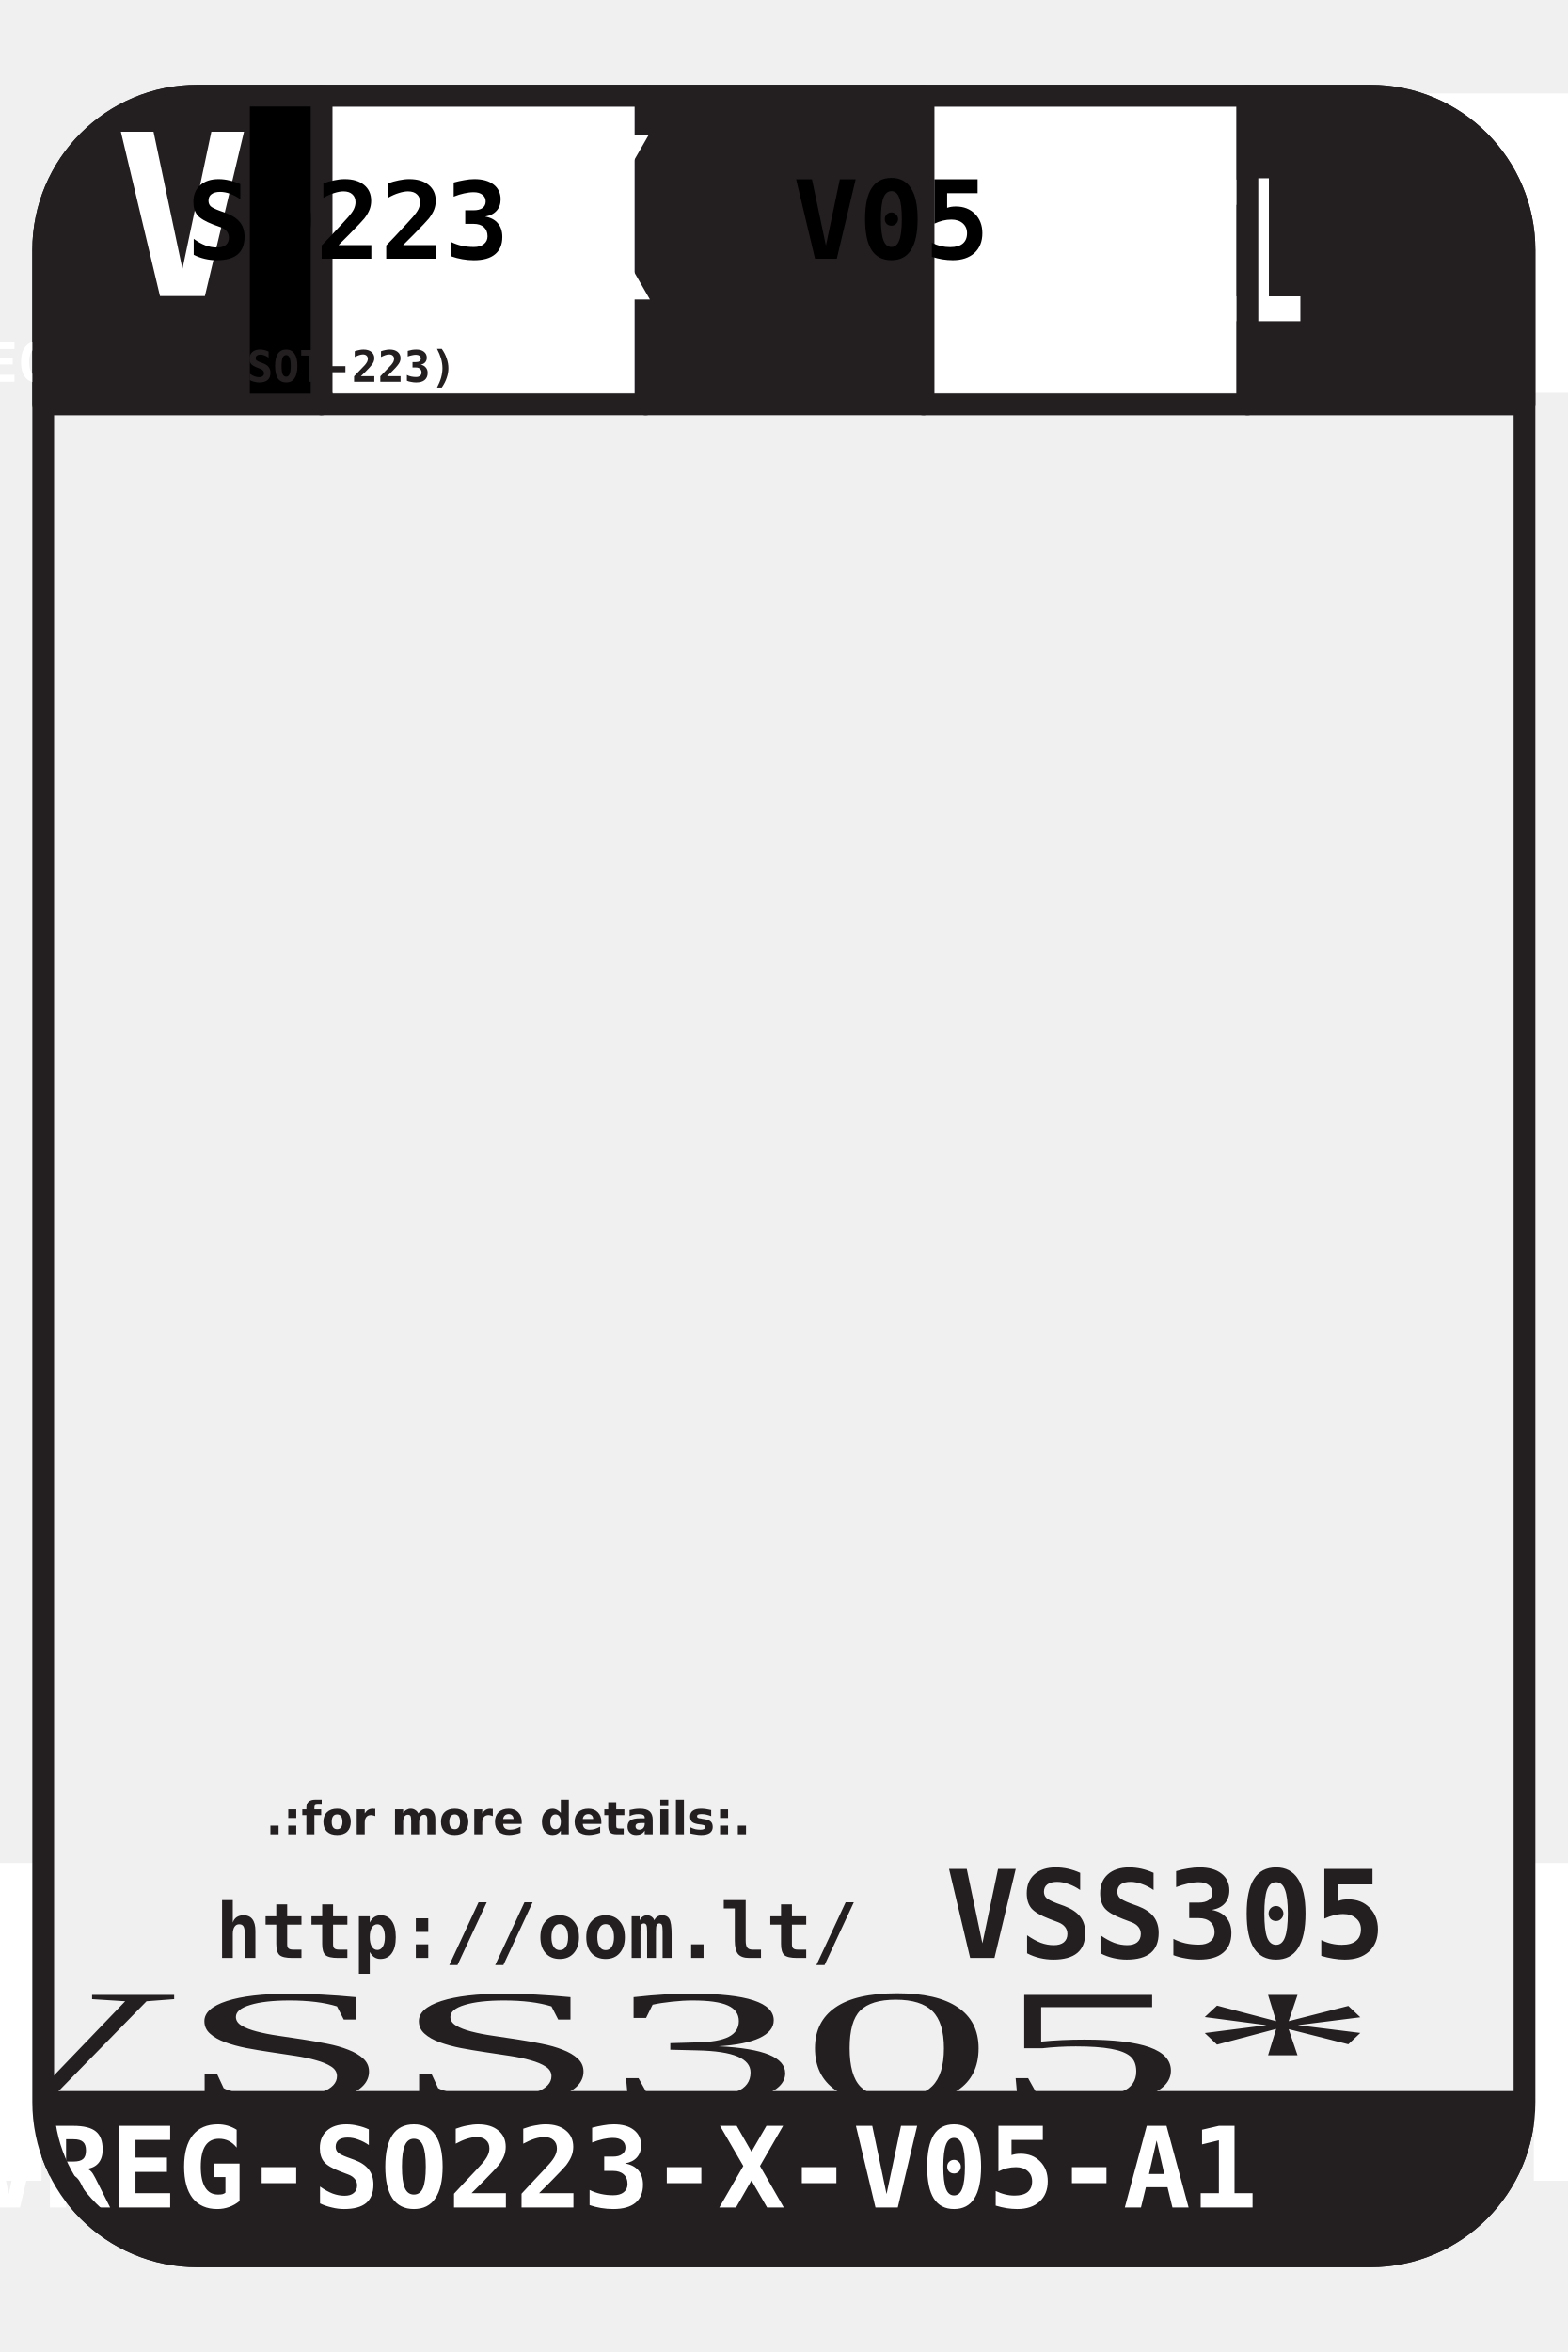
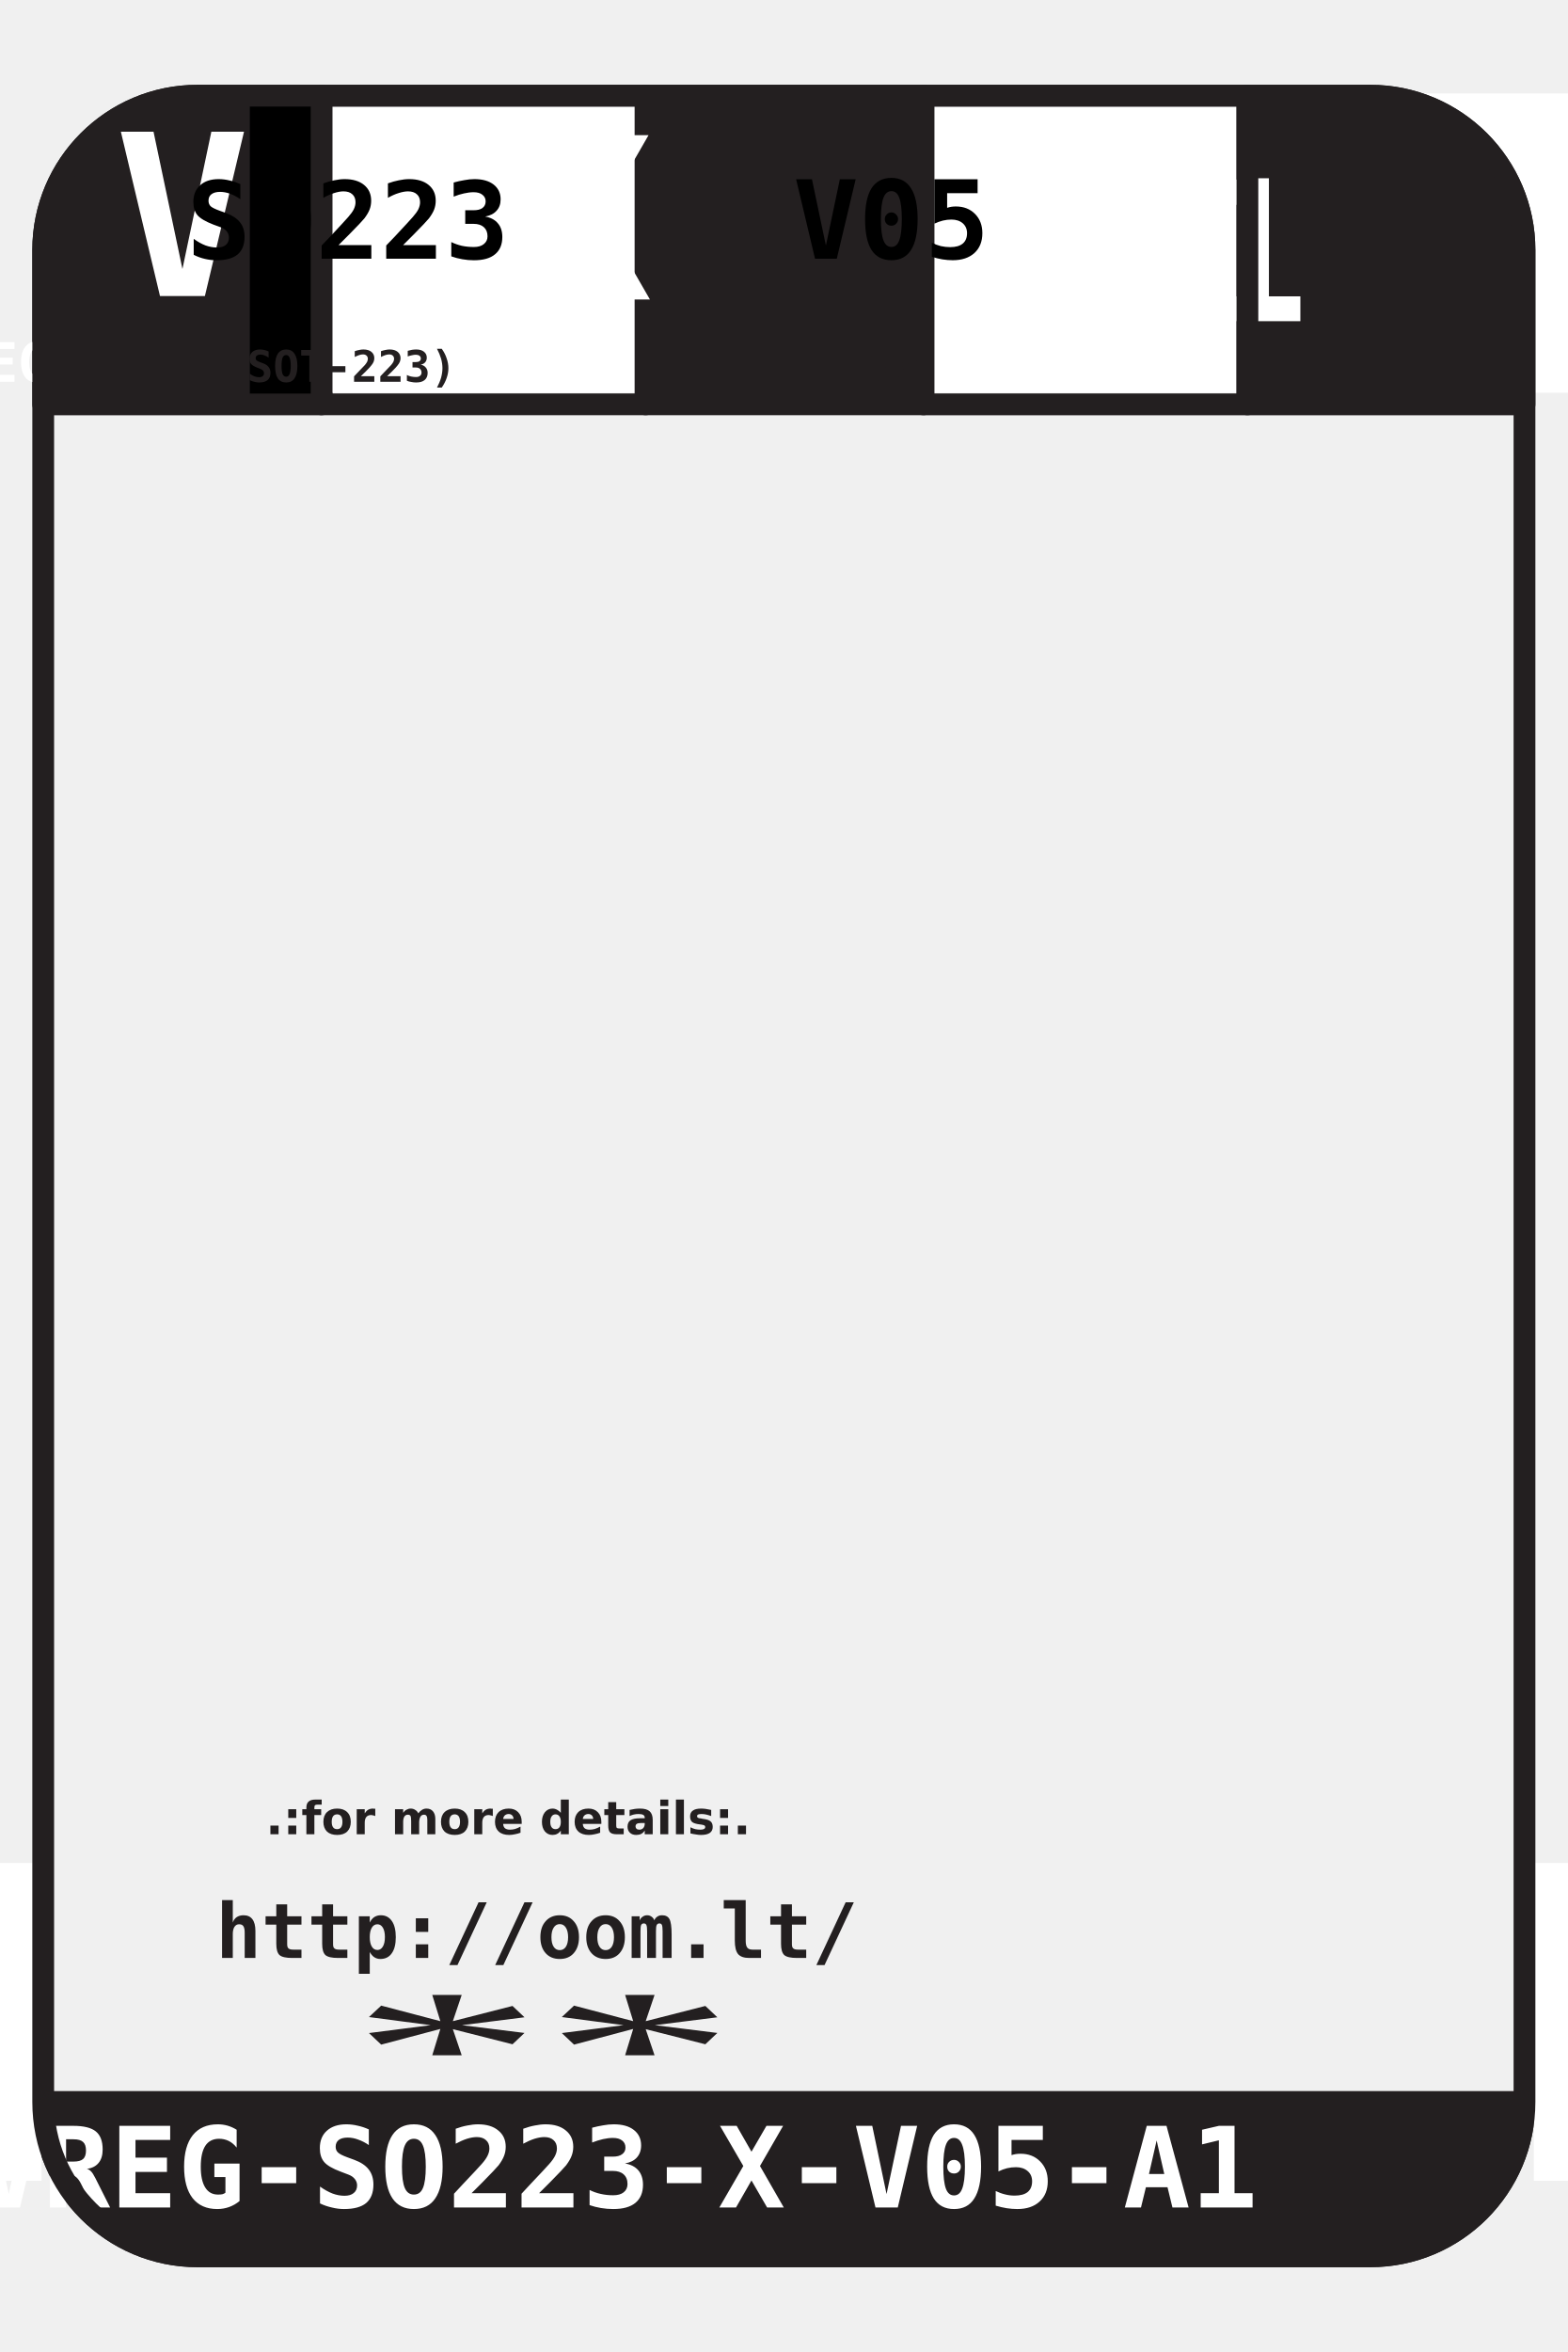
<svg xmlns="http://www.w3.org/2000/svg" xmlns:xlink="http://www.w3.org/1999/xlink" id="svg3419" version="1.1" width="180" height="270" xml:space="preserve">
  <defs id="defs3423" />
  <g id="g3427" transform="matrix(1.25,0,0,-1.25,0,270)">
    <path d="m 29.541,178.866 0,28.346 -11.4,0 c -7.826,0 -14.173,-6.347 -14.173,-14.173 l 0,-14.173 25.573,0 z" style="fill:#231f20;fill-opacity:1;fill-rule:evenodd;stroke:#231f20;stroke-width:2;stroke-linecap:round;stroke-linejoin:round;stroke-miterlimit:22.926;stroke-opacity:1;stroke-dasharray:none" id="path3593" />
    <text transform="scale(1,-1)" id="text3619" x="-214.58" y="-188.813" style="font-style:normal;font-variant:normal;font-weight:bold;font-stretch:normal;text-align:start;text-anchor:start;fill:#ffffff;font-family:DejaVu Sans Mono;-inkscape-font-specification:DejaVu Sans Mono Bold">
      <tspan style="font-size:20.706px;font-style:normal;font-variant:normal;font-weight:bold;font-stretch:normal;text-align:start;writing-mode:lr-tb;text-anchor:start;fill:#ffffff;fill-opacity:1;fill-rule:nonzero;stroke:none;font-family:DejaVu Sans Mono;-inkscape-font-specification:DejaVu Sans Mono Bold" x="10.522" y="-188.813" id="tspan3621">VREG</tspan>
    </text>
    <rect style="fill:#000000;stroke:none" id="rect3047" width="7.294" height="27.486" x="22.949" y="-207.342" transform="scale(1,-1)" />
    <rect style="fill:#ffffff;stroke:none" id="rect3047-7" width="121.861" height="27.486" x="30.154" y="-207.415" transform="scale(1,-1)" />
    <text transform="scale(1,-1)" id="text3439" x="71.998" y="-326.037" style="text-align:center;text-anchor:middle">
      <tspan style="font-size:6px;font-variant:normal;font-weight:bold;text-align:center;writing-mode:lr-tb;text-anchor:middle;fill:#231f20;fill-opacity:1;fill-rule:nonzero;stroke:none;font-family:Helvetica LT;-inkscape-font-specification:Helvetica LT Bold" id="tspan3441" y="-326.037" x="71.998" />
    </text>
    <text transform="matrix(1,0,0,-1,54.1817,47.5475)" id="text3443" x="17.943" y="0" style="text-anchor:middle;text-align:center">
      <tspan style="font-size:4.201px;font-variant:normal;font-weight:bold;writing-mode:lr-tb;fill:#231f20;fill-opacity:1;fill-rule:nonzero;stroke:none;font-family:DejaVu Sans;-inkscape-font-specification:DejaVu Sans Bold;text-anchor:middle;text-align:center;font-style:normal;font-stretch:normal" x="0" y="0" id="tspan3445">.:for more details:.</tspan>
    </text>
    <text transform="scale(1,-1)" id="text3447" x="56.807" y="-36.191" style="text-align:center;text-anchor:middle">
      <tspan style="font-size:7.001px;font-style:normal;font-variant:normal;font-weight:bold;font-stretch:normal;text-align:center;writing-mode:lr-tb;text-anchor:middle;fill:#231f20;fill-opacity:1;fill-rule:nonzero;stroke:none;font-family:DejaVu Sans Mono;-inkscape-font-specification:DejaVu Sans Mono Bold" x="56.807" y="-36.191" id="tspan3449">http://oom.lt/</tspan>
    </text>
    <text transform="scale(1,-1)" id="text3451" x="86.863" y="-36.191" style="text-align:start;text-anchor:start">
-       <tspan style="font-size:11.202px;font-variant:normal;font-weight:bold;text-align:start;writing-mode:lr-tb;text-anchor:start;fill:#231f20;fill-opacity:1;fill-rule:nonzero;stroke:none;font-family:DejaVu Sans Mono;-inkscape-font-specification:DejaVu Sans Mono Bold;font-style:normal;font-stretch:normal" x="86.863" y="-36.191" id="tspan3453">VSS305</tspan>
+       <tspan style="font-size:11.202px;font-variant:normal;font-weight:bold;text-align:start;writing-mode:lr-tb;text-anchor:start;fill:#231f20;fill-opacity:1;fill-rule:nonzero;stroke:none;font-family:DejaVu Sans Mono;-inkscape-font-specification:DejaVu Sans Mono Bold;font-style:normal;font-stretch:normal" x="86.863" y="-36.191" id="tspan3453" />
    </text>
    <text transform="scale(1.531524,-0.6529443)" id="text3455" x="47.025" y="-35.078" style="font-size:23.13px;text-align:center;text-anchor:middle">
-       <tspan style="font-size:23.13px;font-variant:normal;font-weight:normal;text-align:center;writing-mode:lr-tb;text-anchor:middle;fill:#231f20;fill-opacity:1;fill-rule:nonzero;stroke:none;font-family:Free 3 of 9 Extended;-inkscape-font-specification:Free3of9Extended" x="47.025" y="-35.078" id="tspan3457">*VSS305*</tspan>
+       <tspan style="font-size:23.13px;font-variant:normal;font-weight:normal;text-align:center;writing-mode:lr-tb;text-anchor:middle;fill:#231f20;fill-opacity:1;fill-rule:nonzero;stroke:none;font-family:Free 3 of 9 Extended;-inkscape-font-specification:Free3of9Extended" x="47.025" y="-35.078" id="tspan3457">**</tspan>
    </text>
    <path d="m 140.031,193.039 c 0,7.826 -6.347,14.173 -14.173,14.173 l -11.277,0 0,-28.346 25.451,0 0,14.173 z" style="fill:#231f20;fill-opacity:1;fill-rule:evenodd;stroke:#231f20;stroke-width:2;stroke-linecap:round;stroke-linejoin:round;stroke-miterlimit:22.926;stroke-opacity:1;stroke-dasharray:none" id="path3595" />
    <path d="m 59.305,207.213 25.512,0 0,-28.346 -25.512,0 0,28.346 z" style="fill:#231f20;fill-opacity:1;fill-rule:evenodd;stroke:#231f20;stroke-width:2;stroke-linecap:round;stroke-linejoin:round;stroke-miterlimit:22.926;stroke-opacity:1;stroke-dasharray:none" id="path3597" />
    <text transform="scale(1,-1)" id="text3603" x="127.539" y="-186.501" style="font-style:normal;font-variant:normal;font-weight:bold;font-stretch:normal;text-align:center;text-anchor:middle;fill:#ffffff;font-family:DejaVu Sans Mono;-inkscape-font-specification:DejaVu Sans Mono Bold">
      <tspan style="font-size:18px;font-style:normal;font-variant:normal;font-weight:bold;font-stretch:normal;text-align:center;writing-mode:lr-tb;text-anchor:middle;fill:#ffffff;fill-opacity:1;fill-rule:nonzero;stroke:none;font-family:DejaVu Sans Mono;-inkscape-font-specification:DejaVu Sans Mono Bold" x="127.539" y="-186.501" id="tspan3605">A1</tspan>
    </text>
    <path d="m 29.541,207.213 29.764,0 0,-28.346 -29.764,0 0,28.346 z" style="fill:none;stroke:#231f20;stroke-width:2;stroke-linecap:round;stroke-linejoin:round;stroke-miterlimit:22.926;stroke-opacity:1;stroke-dasharray:none" id="path3607" />
    <path d="m 84.817,207.212 29.764,0 0,-28.346 -29.764,0 0,28.346 z" style="fill:none;stroke:#231f20;stroke-width:2;stroke-linecap:round;stroke-linejoin:round;stroke-miterlimit:22.926;stroke-opacity:1;stroke-dasharray:none" id="path3609" />
    <text transform="scale(1,-1)" id="text3611" x="44.674" y="-192.239" style="font-size:8.444px;font-style:normal;font-variant:normal;font-weight:bold;font-stretch:normal;text-align:center;text-anchor:middle;fill:#000000;font-family:DejaVu Sans Mono;-inkscape-font-specification:DejaVu Sans Mono Bold">
      <tspan style="font-size:9.851px;font-style:normal;font-variant:normal;font-weight:bold;font-stretch:normal;text-align:center;writing-mode:lr-tb;text-anchor:middle;fill:#000000;fill-opacity:1;fill-rule:nonzero;stroke:none;font-family:DejaVu Sans Mono;-inkscape-font-specification:DejaVu Sans Mono Bold" x="44.674" y="-192.239" id="tspan3613">SO223</tspan>
    </text>
    <text transform="scale(1,-1)" id="text3615" x="99.941" y="-192.241" style="font-style:normal;font-variant:normal;font-weight:bold;font-stretch:normal;text-align:center;text-anchor:middle;fill:#000000;font-family:DejaVu Sans Mono;-inkscape-font-specification:DejaVu Sans Mono Bold">
      <tspan style="font-size:10px;font-style:normal;font-variant:normal;font-weight:bold;font-stretch:normal;text-align:center;writing-mode:lr-tb;text-anchor:middle;fill:#000000;fill-opacity:1;fill-rule:nonzero;stroke:none;font-family:DejaVu Sans Mono;-inkscape-font-specification:DejaVu Sans Mono Bold" x="99.941" y="-192.241" id="tspan3617">V05</tspan>
    </text>
    <text transform="scale(1,-1)" id="text3623" x="71.95" y="-180.937" style="font-style:normal;font-variant:normal;font-weight:bold;font-stretch:normal;text-align:center;text-anchor:middle;fill:#ffffff;font-family:DejaVu Sans Mono;-inkscape-font-specification:DejaVu Sans Mono Bold">
      <tspan style="font-size:5px;font-style:normal;font-variant:normal;font-weight:bold;font-stretch:normal;text-align:center;writing-mode:lr-tb;text-anchor:middle;fill:#ffffff;fill-opacity:1;fill-rule:nonzero;stroke:none;font-family:DejaVu Sans Mono;-inkscape-font-specification:DejaVu Sans Mono Bold" x="71.95" y="-180.937" id="tspan3625" />
    </text>
    <text transform="scale(1,-1)" id="text3631" x="44.348" y="-180.937" style="font-style:normal;font-variant:normal;font-weight:bold;font-stretch:normal;text-align:center;text-anchor:middle;font-family:DejaVu Sans Mono;-inkscape-font-specification:DejaVu Sans Mono Bold">
      <tspan style="font-size:4px;font-style:normal;font-variant:normal;font-weight:bold;font-stretch:normal;text-align:center;writing-mode:lr-tb;text-anchor:middle;fill:#231f20;fill-opacity:1;fill-rule:nonzero;stroke:none;font-family:DejaVu Sans Mono;-inkscape-font-specification:DejaVu Sans Mono Bold" x="44.348" y="-180.937" id="tspan3633">SMD (SOT-223)</tspan>
    </text>
    <text transform="scale(1,-1)" id="text3627" x="76.459" y="-188.494" style="font-style:normal;font-variant:normal;font-weight:bold;font-stretch:normal;text-align:center;text-anchor:middle;fill:#ffffff;font-family:DejaVu Sans Mono;-inkscape-font-specification:DejaVu Sans Mono Bold">
      <tspan style="font-size:20.706px;font-style:normal;font-variant:normal;font-weight:bold;font-stretch:normal;text-align:center;writing-mode:lr-tb;text-anchor:middle;fill:#ffffff;fill-opacity:1;fill-rule:nonzero;stroke:none;font-family:DejaVu Sans Mono;-inkscape-font-specification:DejaVu Sans Mono Bold" x="71.808" y="-188.494" id="tspan3629">X</tspan>
    </text>
    <text transform="scale(1,-1)" id="text3635" x="99.728" y="-180.937" style="font-style:normal;font-variant:normal;font-weight:bold;font-stretch:normal;text-align:center;text-anchor:middle;font-family:DejaVu Sans Mono;-inkscape-font-specification:DejaVu Sans Mono Bold">
      <tspan style="font-size:5px;font-style:normal;font-variant:normal;font-weight:bold;font-stretch:normal;text-align:center;writing-mode:lr-tb;text-anchor:middle;fill:#231f20;fill-opacity:1;fill-rule:nonzero;stroke:none;font-family:DejaVu Sans Mono;-inkscape-font-specification:DejaVu Sans Mono Bold" x="99.728" y="-180.937" id="tspan3637">5v</tspan>
    </text>
    <path d="m 3.969,22.961 136.063,0" style="fill:none;stroke:#231f20;stroke-opacity:1;stroke-width:0.216;stroke-linecap:butt;stroke-linejoin:miter;stroke-miterlimit:22.926;stroke-dasharray:none" id="path3639" />
    <path d="m 3.969,22.961 136.063,0 0,0 c 0,-7.826 -6.347,-14.173 -14.173,-14.173 l -107.717,0 c -7.826,0 -14.173,6.347 -14.173,14.173 z" style="fill:#231f20;fill-opacity:1;fill-rule:evenodd;stroke:#231f20;stroke-opacity:1;stroke-width:2;stroke-linecap:round;stroke-linejoin:round;stroke-miterlimit:22.926;stroke-dasharray:none" id="path3641" />
    <text transform="scale(1,-1)" id="text3643" x="72.138" y="-13.271" style="font-size:10.302px;text-align:center;text-anchor:middle;-inkscape-font-specification:DejaVu Sans Mono Bold;font-family:DejaVu Sans Mono;font-weight:bold;font-style:normal;font-stretch:normal;font-variant:normal">
      <tspan style="font-size:10.302px;font-variant:normal;font-weight:bold;text-align:center;writing-mode:lr-tb;text-anchor:middle;fill:#ffffff;fill-opacity:1;fill-rule:nonzero;stroke:none;font-family:DejaVu Sans Mono;-inkscape-font-specification:DejaVu Sans Mono Bold;font-style:normal;font-stretch:normal" x="72.138" y="-13.271" id="tspan3645">VREG-SO223-X-V05-A1</tspan>
    </text>
    <text xml:space="preserve" style="font-size:40px;font-style:normal;font-weight:bold;text-align:center;line-height:125%;letter-spacing:0px;word-spacing:0px;text-anchor:middle;fill:#000000;fill-opacity:1;stroke:none;font-family:DejaVu Sans Mono;-inkscape-font-specification:DejaVu Sans Mono Bold;font-stretch:normal;font-variant:normal" x="-21.572" y="54.974" id="text3647" transform="matrix(0.8,0,0,-0.8,0,216)">
      <tspan id="tspan3649" x="-16.025" y="54.974"> </tspan>
    </text>
    <text transform="scale(1,-1)" id="text3599" x="16.703" y="-180.937" style="font-style:normal;font-variant:normal;font-weight:bold;font-stretch:normal;text-align:center;text-anchor:middle;fill:#ffffff;font-family:DejaVu Sans Mono;-inkscape-font-specification:DejaVu Sans Mono Bold">
      <tspan style="font-size:5px;font-style:normal;font-variant:normal;font-weight:bold;font-stretch:normal;text-align:center;writing-mode:lr-tb;text-anchor:middle;fill:#ffffff;fill-opacity:1;fill-rule:nonzero;stroke:none;font-family:DejaVu Sans Mono;-inkscape-font-specification:DejaVu Sans Mono Bold" x="16.703" y="-180.937" id="tspan3601">VREG</tspan>
    </text>
    <flowRoot xml:space="preserve" id="flowRoot3090" style="fill:black;stroke:none;stroke-opacity:1;stroke-width:1px;stroke-linejoin:miter;stroke-linecap:butt;fill-opacity:1;font-family:Sans;font-style:normal;font-weight:bold;font-size:40px;line-height:125%;letter-spacing:0px;word-spacing:0px;-inkscape-font-specification:Sans Bold;text-anchor:middle;text-align:center">
      <flowRegion id="flowRegion3092">
        <rect id="rect3094" width="148.102" height="83.168" x="-110.743" y="91.211" />
      </flowRegion>
      <flowPara id="flowPara3096" />
    </flowRoot>
    <flowRoot xml:space="preserve" id="flowRoot3098" style="font-size:40px;font-style:normal;font-weight:bold;text-align:center;line-height:125%;letter-spacing:0px;word-spacing:0px;text-anchor:middle;fill:#000000;fill-opacity:1;stroke:none;font-family:Sans;-inkscape-font-specification:Sans Bold" transform="matrix(0.8,0,0,-0.8,151.5875,255.685)">
      <flowRegion id="flowRegion3100">
        <rect id="rect3102" width="153.439" height="75.607" x="-176.121" y="101.885" />
      </flowRegion>
-       <flowPara id="flowPara3104" style="font-size:16px;font-style:normal;font-variant:normal;font-weight:bold;font-stretch:normal;font-family:DejaVu Sans;-inkscape-font-specification:DejaVu Sans Bold">SMD (SOT-223) 5v Voltage Regulator 1 A</flowPara>
+       <flowPara id="flowPara3104" style="font-size:16px;font-style:normal;font-variant:normal;font-weight:bold;font-stretch:normal;font-family:DejaVu Sans;-inkscape-font-specification:DejaVu Sans Bold"> SMD (SOT-223) 5v Voltage Regulator 1 A </flowPara>
    </flowRoot>
    <rect style="fill:#ffffff;stroke:none" id="rect3106" width="4.654" height="29.184" x="140.889" y="-44.908" transform="scale(1,-1)" />
    <use x="0" y="0" xlink:href="#rect3106" id="use3119" transform="translate(-141.732,0)" width="180" height="270" />
    <path d="m 3.969,193.039 c 0,7.826 6.347,14.173 14.173,14.173 l 107.717,0 c 7.826,0 14.173,-6.347 14.173,-14.173 l 0,-170.079 c 0,-7.826 -6.347,-14.173 -14.173,-14.173 l -107.717,0 c -7.826,0 -14.173,6.347 -14.173,14.173 l 0,170.079 z" style="fill:none;stroke:#231f20;stroke-width:2;stroke-linecap:round;stroke-linejoin:round;stroke-miterlimit:22.926;stroke-opacity:1;stroke-dasharray:none" id="path3429" />
  </g>
</svg>
